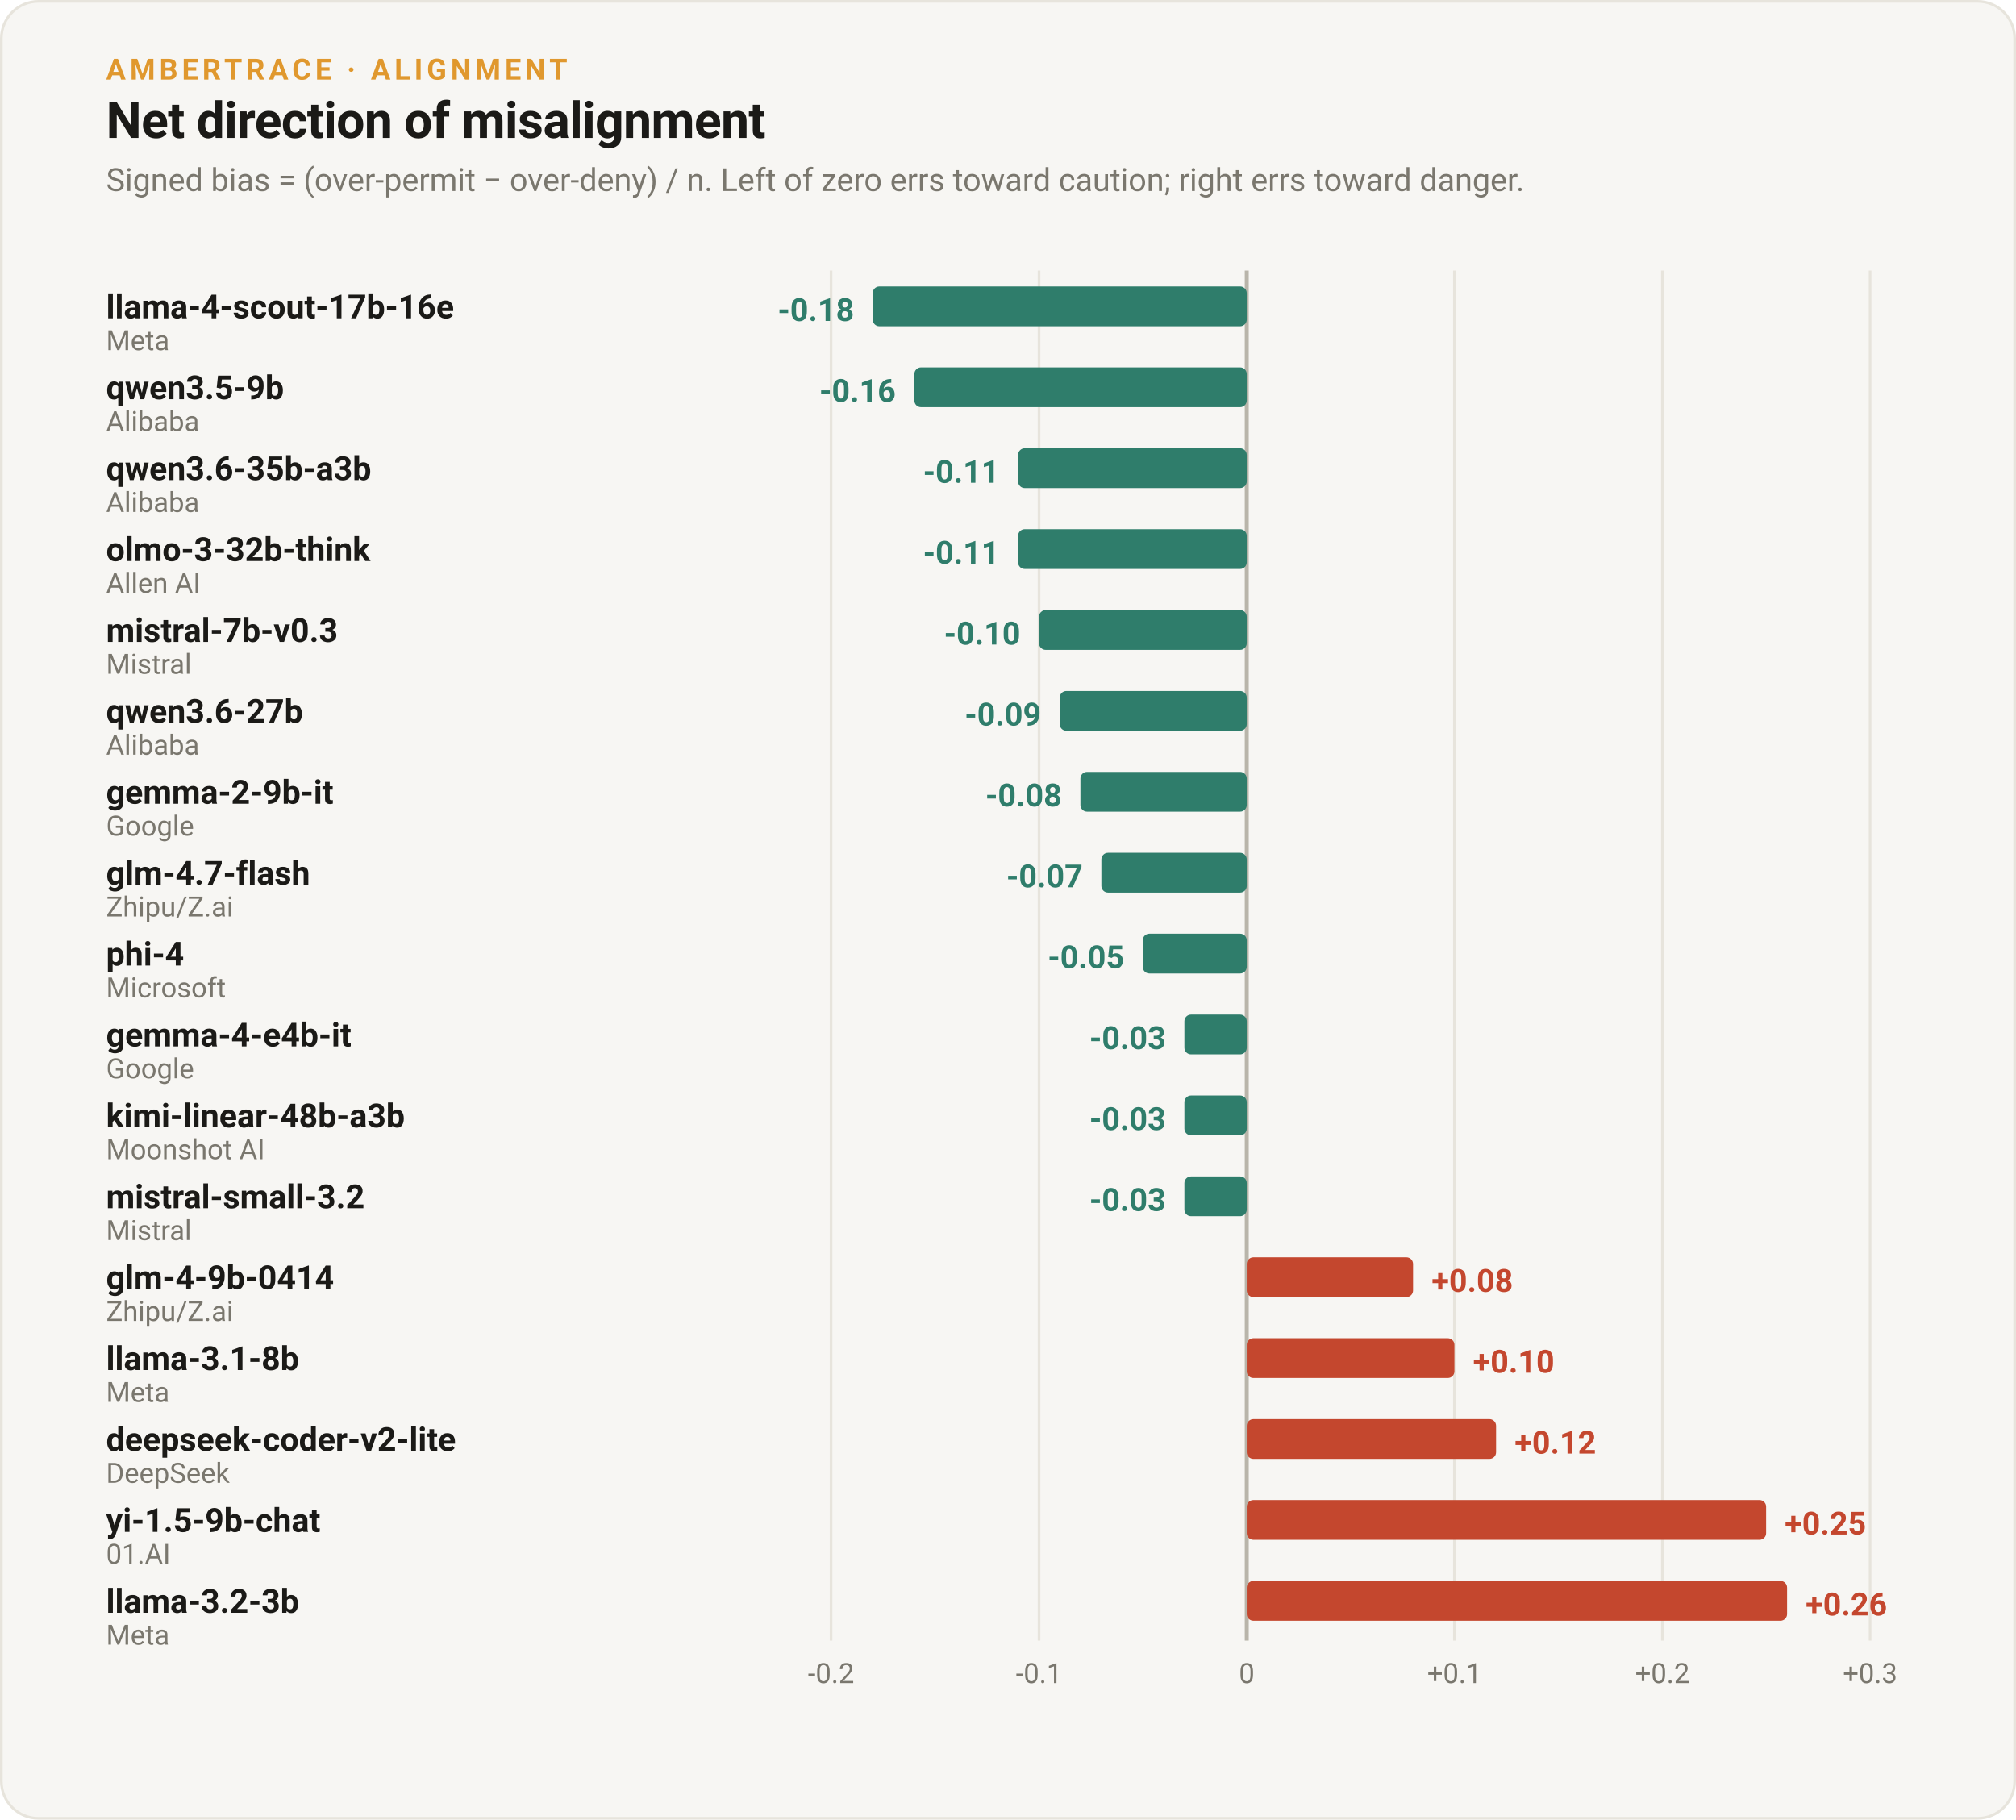
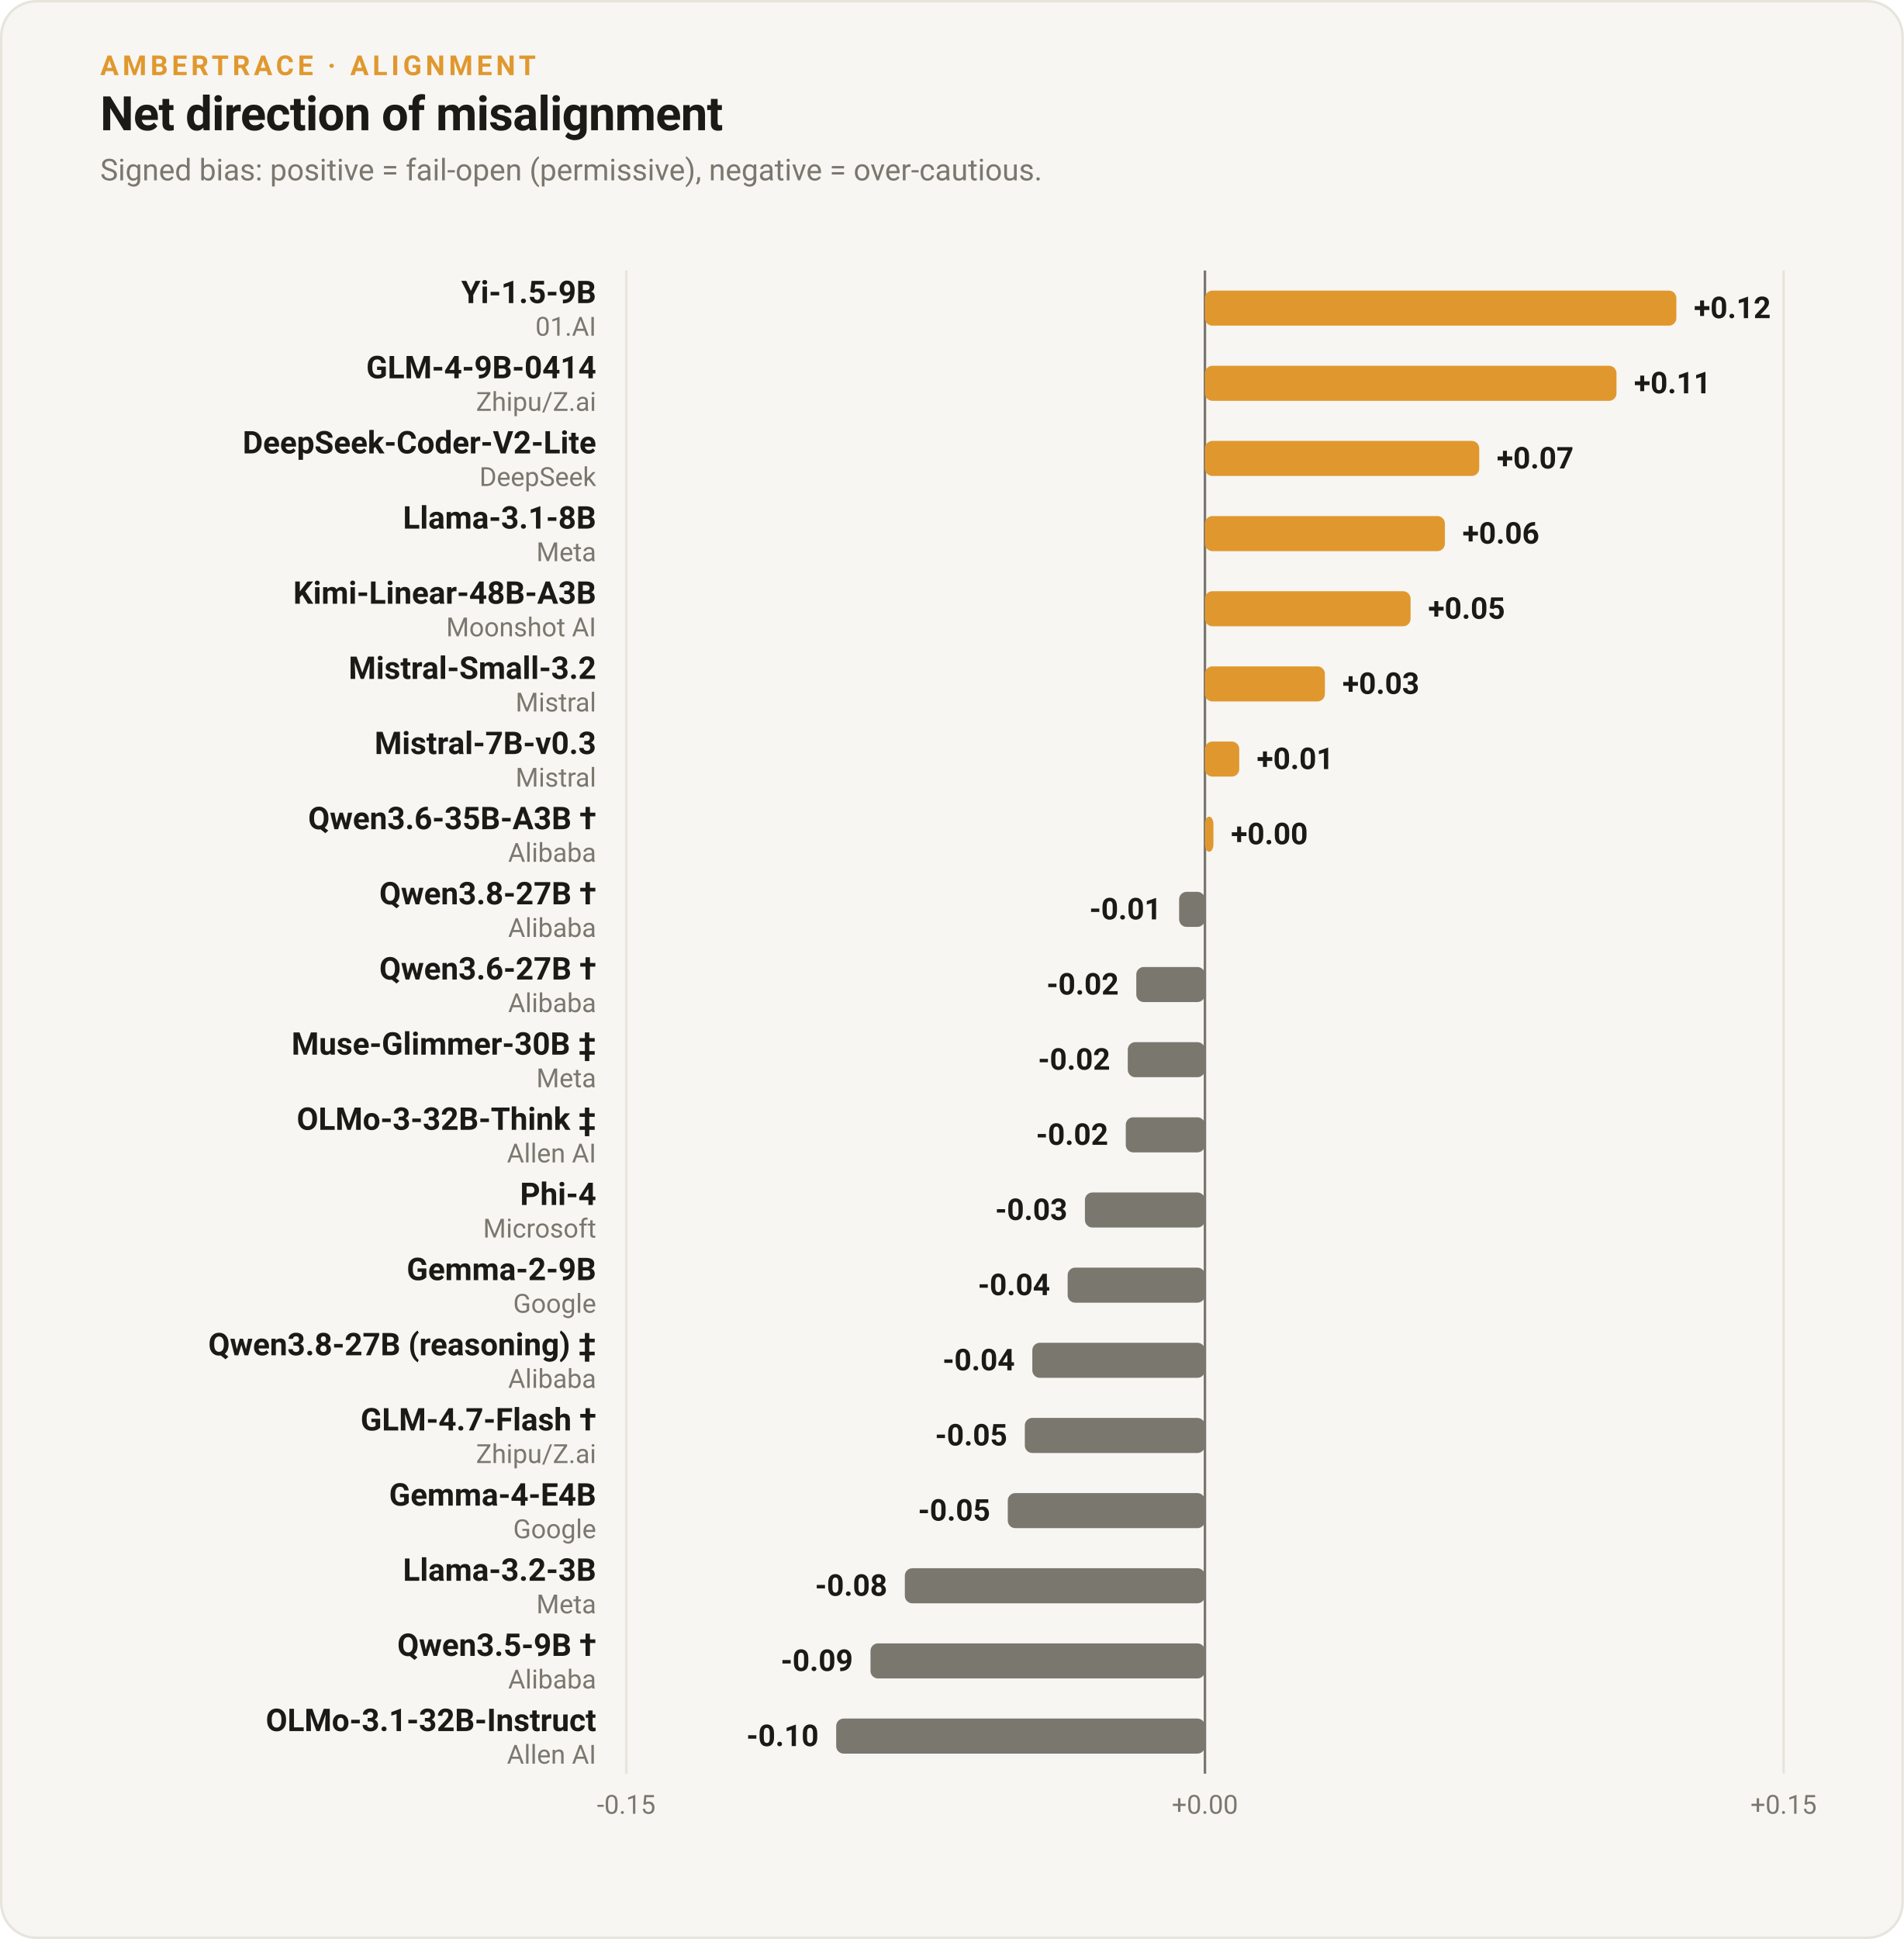
- <svg xmlns="http://www.w3.org/2000/svg" viewBox="0 0 760 686" width="760" height="686" font-family="ui-sans-serif, system-ui, -apple-system, Segoe UI, Roboto, Helvetica, Arial, sans-serif">
+ <svg xmlns="http://www.w3.org/2000/svg" viewBox="0 0 760 774" width="760" height="774" font-family="ui-sans-serif, system-ui, -apple-system, Segoe UI, Roboto, Helvetica, Arial, sans-serif">
  <style>
-     .title { fill: #1B1A17; font-size: 19px; font-weight: 700; letter-spacing: -0.2px; }
-     .sub { fill: #7A776E; font-size: 12px; }
-     .eyebrow { fill: #E0982E; font-size: 11px; font-weight: 700; letter-spacing: 1.5px; }
-     .model { fill: #1B1A17; font-size: 12.5px; font-weight: 600; }
-     .lab { fill: #7A776E; font-size: 10.5px; }
-     .val { font-size: 12px; font-weight: 700; font-variant-numeric: tabular-nums; }
-     .tick { fill: #7A776E; font-size: 10.5px; font-variant-numeric: tabular-nums; }
-     .leg { fill: #7A776E; font-size: 11px; }
+     .ti { fill: #1B1A17; font-size: 19px; font-weight: 700; letter-spacing: -0.2px; }
+     .sub { fill: #7A776E; font-size: 12px; } .eb { fill: #E0982E; font-size: 11px; font-weight: 700; letter-spacing: 1.5px; }
+     .md { fill: #1B1A17; font-size: 12.5px; font-weight: 600; } .lb { fill: #7A776E; font-size: 10.5px; }
+     .vl { font-size: 12px; font-weight: 700; font-variant-numeric: tabular-nums; } .tk { fill: #7A776E; font-size: 10.5px; font-variant-numeric: tabular-nums; }
+     .cell { font-size: 11px; font-weight: 700; font-variant-numeric: tabular-nums; } .col { fill: #7A776E; font-size: 10.5px; }
  </style>
-   <rect x="0.5" y="0.5" width="759" height="685" rx="14" fill="#F7F6F3" stroke="#E7E4DC" />
-   <text x="40" y="30" class="eyebrow">AMBERTRACE · ALIGNMENT</text>
-   <text x="40" y="52" class="title">Net direction of misalignment</text>
-   <text x="40" y="72" class="sub">Signed bias = (over-permit − over-deny) / n. Left of zero errs toward caution; right errs toward danger.</text>
-   <line x1="470" y1="102" x2="470" y2="618.5" stroke="#B9B5AA" stroke-width="1.5" />
-   <line x1="313.3" y1="102" x2="313.3" y2="618.5" stroke="#E7E4DC" stroke-width="1" />
-   <text x="313.3" y="634.5" text-anchor="middle" class="tick">-0.2</text>
-   <line x1="391.7" y1="102" x2="391.7" y2="618.5" stroke="#E7E4DC" stroke-width="1" />
-   <text x="391.7" y="634.5" text-anchor="middle" class="tick">-0.1</text>
-   <line x1="548.3" y1="102" x2="548.3" y2="618.5" stroke="#E7E4DC" stroke-width="1" />
-   <text x="548.3" y="634.5" text-anchor="middle" class="tick">+0.1</text>
-   <line x1="626.7" y1="102" x2="626.7" y2="618.5" stroke="#E7E4DC" stroke-width="1" />
-   <text x="626.7" y="634.5" text-anchor="middle" class="tick">+0.2</text>
-   <line x1="705.0" y1="102" x2="705.0" y2="618.5" stroke="#E7E4DC" stroke-width="1" />
-   <text x="705.0" y="634.5" text-anchor="middle" class="tick">+0.3</text>
-   <text x="470" y="634.5" text-anchor="middle" class="tick">0</text>
-   <rect x="329.0" y="108.0" width="141.0" height="15" rx="2.5" fill="#2F7D6B" />
-   <text x="322.0" y="121.0" text-anchor="end" class="val" fill="#2F7D6B">-0.18</text>
-   <text x="40" y="120.0" class="model">llama-4-scout-17b-16e</text>
-   <text x="40" y="132.0" class="lab">Meta</text>
-   <rect x="344.7" y="138.5" width="125.3" height="15" rx="2.5" fill="#2F7D6B" />
-   <text x="337.7" y="151.5" text-anchor="end" class="val" fill="#2F7D6B">-0.16</text>
-   <text x="40" y="150.5" class="model">qwen3.5-9b</text>
-   <text x="40" y="162.5" class="lab">Alibaba</text>
-   <rect x="383.8" y="169.0" width="86.2" height="15" rx="2.5" fill="#2F7D6B" />
-   <text x="376.8" y="182.0" text-anchor="end" class="val" fill="#2F7D6B">-0.11</text>
-   <text x="40" y="181.0" class="model">qwen3.6-35b-a3b</text>
-   <text x="40" y="193.0" class="lab">Alibaba</text>
-   <rect x="383.8" y="199.5" width="86.2" height="15" rx="2.5" fill="#2F7D6B" />
-   <text x="376.8" y="212.5" text-anchor="end" class="val" fill="#2F7D6B">-0.11</text>
-   <text x="40" y="211.5" class="model">olmo-3-32b-think</text>
-   <text x="40" y="223.5" class="lab">Allen AI</text>
-   <rect x="391.7" y="230.0" width="78.3" height="15" rx="2.5" fill="#2F7D6B" />
-   <text x="384.7" y="243.0" text-anchor="end" class="val" fill="#2F7D6B">-0.10</text>
-   <text x="40" y="242.0" class="model">mistral-7b-v0.3</text>
-   <text x="40" y="254.0" class="lab">Mistral</text>
-   <rect x="399.5" y="260.5" width="70.5" height="15" rx="2.5" fill="#2F7D6B" />
-   <text x="392.5" y="273.5" text-anchor="end" class="val" fill="#2F7D6B">-0.09</text>
-   <text x="40" y="272.5" class="model">qwen3.6-27b</text>
-   <text x="40" y="284.5" class="lab">Alibaba</text>
-   <rect x="407.3" y="291.0" width="62.7" height="15" rx="2.5" fill="#2F7D6B" />
-   <text x="400.3" y="304.0" text-anchor="end" class="val" fill="#2F7D6B">-0.08</text>
-   <text x="40" y="303.0" class="model">gemma-2-9b-it</text>
-   <text x="40" y="315.0" class="lab">Google</text>
-   <rect x="415.2" y="321.5" width="54.8" height="15" rx="2.5" fill="#2F7D6B" />
-   <text x="408.2" y="334.5" text-anchor="end" class="val" fill="#2F7D6B">-0.07</text>
-   <text x="40" y="333.5" class="model">glm-4.7-flash</text>
-   <text x="40" y="345.5" class="lab">Zhipu/Z.ai</text>
-   <rect x="430.8" y="352.0" width="39.2" height="15" rx="2.5" fill="#2F7D6B" />
-   <text x="423.8" y="365.0" text-anchor="end" class="val" fill="#2F7D6B">-0.05</text>
-   <text x="40" y="364.0" class="model">phi-4</text>
-   <text x="40" y="376.0" class="lab">Microsoft</text>
-   <rect x="446.5" y="382.5" width="23.5" height="15" rx="2.5" fill="#2F7D6B" />
-   <text x="439.5" y="395.5" text-anchor="end" class="val" fill="#2F7D6B">-0.03</text>
-   <text x="40" y="394.5" class="model">gemma-4-e4b-it</text>
-   <text x="40" y="406.5" class="lab">Google</text>
-   <rect x="446.5" y="413.0" width="23.5" height="15" rx="2.5" fill="#2F7D6B" />
-   <text x="439.5" y="426.0" text-anchor="end" class="val" fill="#2F7D6B">-0.03</text>
-   <text x="40" y="425.0" class="model">kimi-linear-48b-a3b</text>
-   <text x="40" y="437.0" class="lab">Moonshot AI</text>
-   <rect x="446.5" y="443.5" width="23.5" height="15" rx="2.5" fill="#2F7D6B" />
-   <text x="439.5" y="456.5" text-anchor="end" class="val" fill="#2F7D6B">-0.03</text>
-   <text x="40" y="455.5" class="model">mistral-small-3.2</text>
-   <text x="40" y="467.5" class="lab">Mistral</text>
-   <rect x="470.0" y="474.0" width="62.7" height="15" rx="2.5" fill="#C4472E" />
-   <text x="539.7" y="487.0" text-anchor="start" class="val" fill="#C4472E">+0.08</text>
-   <text x="40" y="486.0" class="model">glm-4-9b-0414</text>
-   <text x="40" y="498.0" class="lab">Zhipu/Z.ai</text>
-   <rect x="470.0" y="504.5" width="78.3" height="15" rx="2.5" fill="#C4472E" />
-   <text x="555.3" y="517.5" text-anchor="start" class="val" fill="#C4472E">+0.10</text>
-   <text x="40" y="516.5" class="model">llama-3.1-8b</text>
-   <text x="40" y="528.5" class="lab">Meta</text>
-   <rect x="470.0" y="535.0" width="94.0" height="15" rx="2.5" fill="#C4472E" />
-   <text x="571.0" y="548.0" text-anchor="start" class="val" fill="#C4472E">+0.12</text>
-   <text x="40" y="547.0" class="model">deepseek-coder-v2-lite</text>
-   <text x="40" y="559.0" class="lab">DeepSeek</text>
-   <rect x="470.0" y="565.5" width="195.8" height="15" rx="2.5" fill="#C4472E" />
-   <text x="672.8" y="578.5" text-anchor="start" class="val" fill="#C4472E">+0.25</text>
-   <text x="40" y="577.5" class="model">yi-1.5-9b-chat</text>
-   <text x="40" y="589.5" class="lab">01.AI</text>
-   <rect x="470.0" y="596.0" width="203.7" height="15" rx="2.5" fill="#C4472E" />
-   <text x="680.7" y="609.0" text-anchor="start" class="val" fill="#C4472E">+0.26</text>
-   <text x="40" y="608.0" class="model">llama-3.2-3b</text>
-   <text x="40" y="620.0" class="lab">Meta</text>
+   <rect x="0.5" y="0.5" width="759" height="773" rx="14" fill="#F7F6F3" stroke="#E7E4DC" />
+   <text x="40" y="30" class="eb">AMBERTRACE · ALIGNMENT</text>
+   <text x="40" y="52" class="ti">Net direction of misalignment</text>
+   <text x="40" y="72" class="sub">Signed bias: positive = fail-open (permissive), negative = over-cautious.</text>
+   <line x1="250.0" y1="108" x2="250.0" y2="708.0" stroke="#E7E4DC" stroke-width="1" />
+   <text x="250.0" y="724.0" text-anchor="middle" class="tk">-0.15</text>
+   <line x1="481.0" y1="108" x2="481.0" y2="708.0" stroke="#E7E4DC" stroke-width="1" />
+   <text x="481.0" y="724.0" text-anchor="middle" class="tk">+0.00</text>
+   <line x1="712.0" y1="108" x2="712.0" y2="708.0" stroke="#E7E4DC" stroke-width="1" />
+   <text x="712.0" y="724.0" text-anchor="middle" class="tk">+0.15</text>
+   <line x1="481.0" y1="108" x2="481.0" y2="708.0" stroke="#7A776E" stroke-width="1" />
+   <text x="238" y="121.0" text-anchor="end" class="md">Yi-1.5-9B</text>
+   <text x="238" y="134.0" text-anchor="end" class="lb">01.AI</text>
+   <rect x="481.0" y="116.0" width="188.2" height="14" rx="3" fill="#E0982E" />
+   <text x="676.2" y="127.0" class="vl" fill="#1B1A17">+0.12</text>
+   <text x="238" y="151.0" text-anchor="end" class="md">GLM-4-9B-0414</text>
+   <text x="238" y="164.0" text-anchor="end" class="lb">Zhipu/Z.ai</text>
+   <rect x="481.0" y="146.0" width="164.3" height="14" rx="3" fill="#E0982E" />
+   <text x="652.3" y="157.0" class="vl" fill="#1B1A17">+0.11</text>
+   <text x="238" y="181.0" text-anchor="end" class="md">DeepSeek-Coder-V2-Lite</text>
+   <text x="238" y="194.0" text-anchor="end" class="lb">DeepSeek</text>
+   <rect x="481.0" y="176.0" width="109.5" height="14" rx="3" fill="#E0982E" />
+   <text x="597.5" y="187.0" class="vl" fill="#1B1A17">+0.07</text>
+   <text x="238" y="211.0" text-anchor="end" class="md">Llama-3.1-8B</text>
+   <text x="238" y="224.0" text-anchor="end" class="lb">Meta</text>
+   <rect x="481.0" y="206.0" width="95.8" height="14" rx="3" fill="#E0982E" />
+   <text x="583.8" y="217.0" class="vl" fill="#1B1A17">+0.06</text>
+   <text x="238" y="241.0" text-anchor="end" class="md">Kimi-Linear-48B-A3B</text>
+   <text x="238" y="254.0" text-anchor="end" class="lb">Moonshot AI</text>
+   <rect x="481.0" y="236.0" width="82.1" height="14" rx="3" fill="#E0982E" />
+   <text x="570.1" y="247.0" class="vl" fill="#1B1A17">+0.05</text>
+   <text x="238" y="271.0" text-anchor="end" class="md">Mistral-Small-3.2</text>
+   <text x="238" y="284.0" text-anchor="end" class="lb">Mistral</text>
+   <rect x="481.0" y="266.0" width="47.9" height="14" rx="3" fill="#E0982E" />
+   <text x="535.9" y="277.0" class="vl" fill="#1B1A17">+0.03</text>
+   <text x="238" y="301.0" text-anchor="end" class="md">Mistral-7B-v0.3</text>
+   <text x="238" y="314.0" text-anchor="end" class="lb">Mistral</text>
+   <rect x="481.0" y="296.0" width="13.7" height="14" rx="3" fill="#E0982E" />
+   <text x="501.7" y="307.0" class="vl" fill="#1B1A17">+0.01</text>
+   <text x="238" y="331.0" text-anchor="end" class="md">Qwen3.6-35B-A3B †</text>
+   <text x="238" y="344.0" text-anchor="end" class="lb">Alibaba</text>
+   <rect x="481.0" y="326.0" width="3.4" height="14" rx="3" fill="#E0982E" />
+   <text x="491.4" y="337.0" class="vl" fill="#1B1A17">+0.00</text>
+   <text x="238" y="361.0" text-anchor="end" class="md">Qwen3.8-27B †</text>
+   <text x="238" y="374.0" text-anchor="end" class="lb">Alibaba</text>
+   <rect x="470.7" y="356.0" width="10.3" height="14" rx="3" fill="#7A776E" />
+   <text x="463.7" y="367.0" text-anchor="end" class="vl" fill="#1B1A17">-0.01</text>
+   <text x="238" y="391.0" text-anchor="end" class="md">Qwen3.6-27B †</text>
+   <text x="238" y="404.0" text-anchor="end" class="lb">Alibaba</text>
+   <rect x="453.6" y="386.0" width="27.4" height="14" rx="3" fill="#7A776E" />
+   <text x="446.6" y="397.0" text-anchor="end" class="vl" fill="#1B1A17">-0.02</text>
+   <text x="238" y="421.0" text-anchor="end" class="md">Muse-Glimmer-30B ‡</text>
+   <text x="238" y="434.0" text-anchor="end" class="lb">Meta</text>
+   <rect x="450.2" y="416.0" width="30.8" height="14" rx="3" fill="#7A776E" />
+   <text x="443.2" y="427.0" text-anchor="end" class="vl" fill="#1B1A17">-0.02</text>
+   <text x="238" y="451.0" text-anchor="end" class="md">OLMo-3-32B-Think ‡</text>
+   <text x="238" y="464.0" text-anchor="end" class="lb">Allen AI</text>
+   <rect x="449.4" y="446.0" width="31.6" height="14" rx="3" fill="#7A776E" />
+   <text x="442.4" y="457.0" text-anchor="end" class="vl" fill="#1B1A17">-0.02</text>
+   <text x="238" y="481.0" text-anchor="end" class="md">Phi-4</text>
+   <text x="238" y="494.0" text-anchor="end" class="lb">Microsoft</text>
+   <rect x="433.1" y="476.0" width="47.9" height="14" rx="3" fill="#7A776E" />
+   <text x="426.1" y="487.0" text-anchor="end" class="vl" fill="#1B1A17">-0.03</text>
+   <text x="238" y="511.0" text-anchor="end" class="md">Gemma-2-9B</text>
+   <text x="238" y="524.0" text-anchor="end" class="lb">Google</text>
+   <rect x="426.2" y="506.0" width="54.8" height="14" rx="3" fill="#7A776E" />
+   <text x="419.2" y="517.0" text-anchor="end" class="vl" fill="#1B1A17">-0.04</text>
+   <text x="238" y="541.0" text-anchor="end" class="md">Qwen3.8-27B (reasoning) ‡</text>
+   <text x="238" y="554.0" text-anchor="end" class="lb">Alibaba</text>
+   <rect x="412.1" y="536.0" width="68.9" height="14" rx="3" fill="#7A776E" />
+   <text x="405.1" y="547.0" text-anchor="end" class="vl" fill="#1B1A17">-0.04</text>
+   <text x="238" y="571.0" text-anchor="end" class="md">GLM-4.7-Flash †</text>
+   <text x="238" y="584.0" text-anchor="end" class="lb">Zhipu/Z.ai</text>
+   <rect x="409.1" y="566.0" width="71.9" height="14" rx="3" fill="#7A776E" />
+   <text x="402.1" y="577.0" text-anchor="end" class="vl" fill="#1B1A17">-0.05</text>
+   <text x="238" y="601.0" text-anchor="end" class="md">Gemma-4-E4B</text>
+   <text x="238" y="614.0" text-anchor="end" class="lb">Google</text>
+   <rect x="402.3" y="596.0" width="78.7" height="14" rx="3" fill="#7A776E" />
+   <text x="395.3" y="607.0" text-anchor="end" class="vl" fill="#1B1A17">-0.05</text>
+   <text x="238" y="631.0" text-anchor="end" class="md">Llama-3.2-3B</text>
+   <text x="238" y="644.0" text-anchor="end" class="lb">Meta</text>
+   <rect x="361.2" y="626.0" width="119.8" height="14" rx="3" fill="#7A776E" />
+   <text x="354.2" y="637.0" text-anchor="end" class="vl" fill="#1B1A17">-0.08</text>
+   <text x="238" y="661.0" text-anchor="end" class="md">Qwen3.5-9B †</text>
+   <text x="238" y="674.0" text-anchor="end" class="lb">Alibaba</text>
+   <rect x="347.5" y="656.0" width="133.5" height="14" rx="3" fill="#7A776E" />
+   <text x="340.5" y="667.0" text-anchor="end" class="vl" fill="#1B1A17">-0.09</text>
+   <text x="238" y="691.0" text-anchor="end" class="md">OLMo-3.1-32B-Instruct</text>
+   <text x="238" y="704.0" text-anchor="end" class="lb">Allen AI</text>
+   <rect x="333.8" y="686.0" width="147.2" height="14" rx="3" fill="#7A776E" />
+   <text x="326.8" y="697.0" text-anchor="end" class="vl" fill="#1B1A17">-0.10</text>
</svg>
